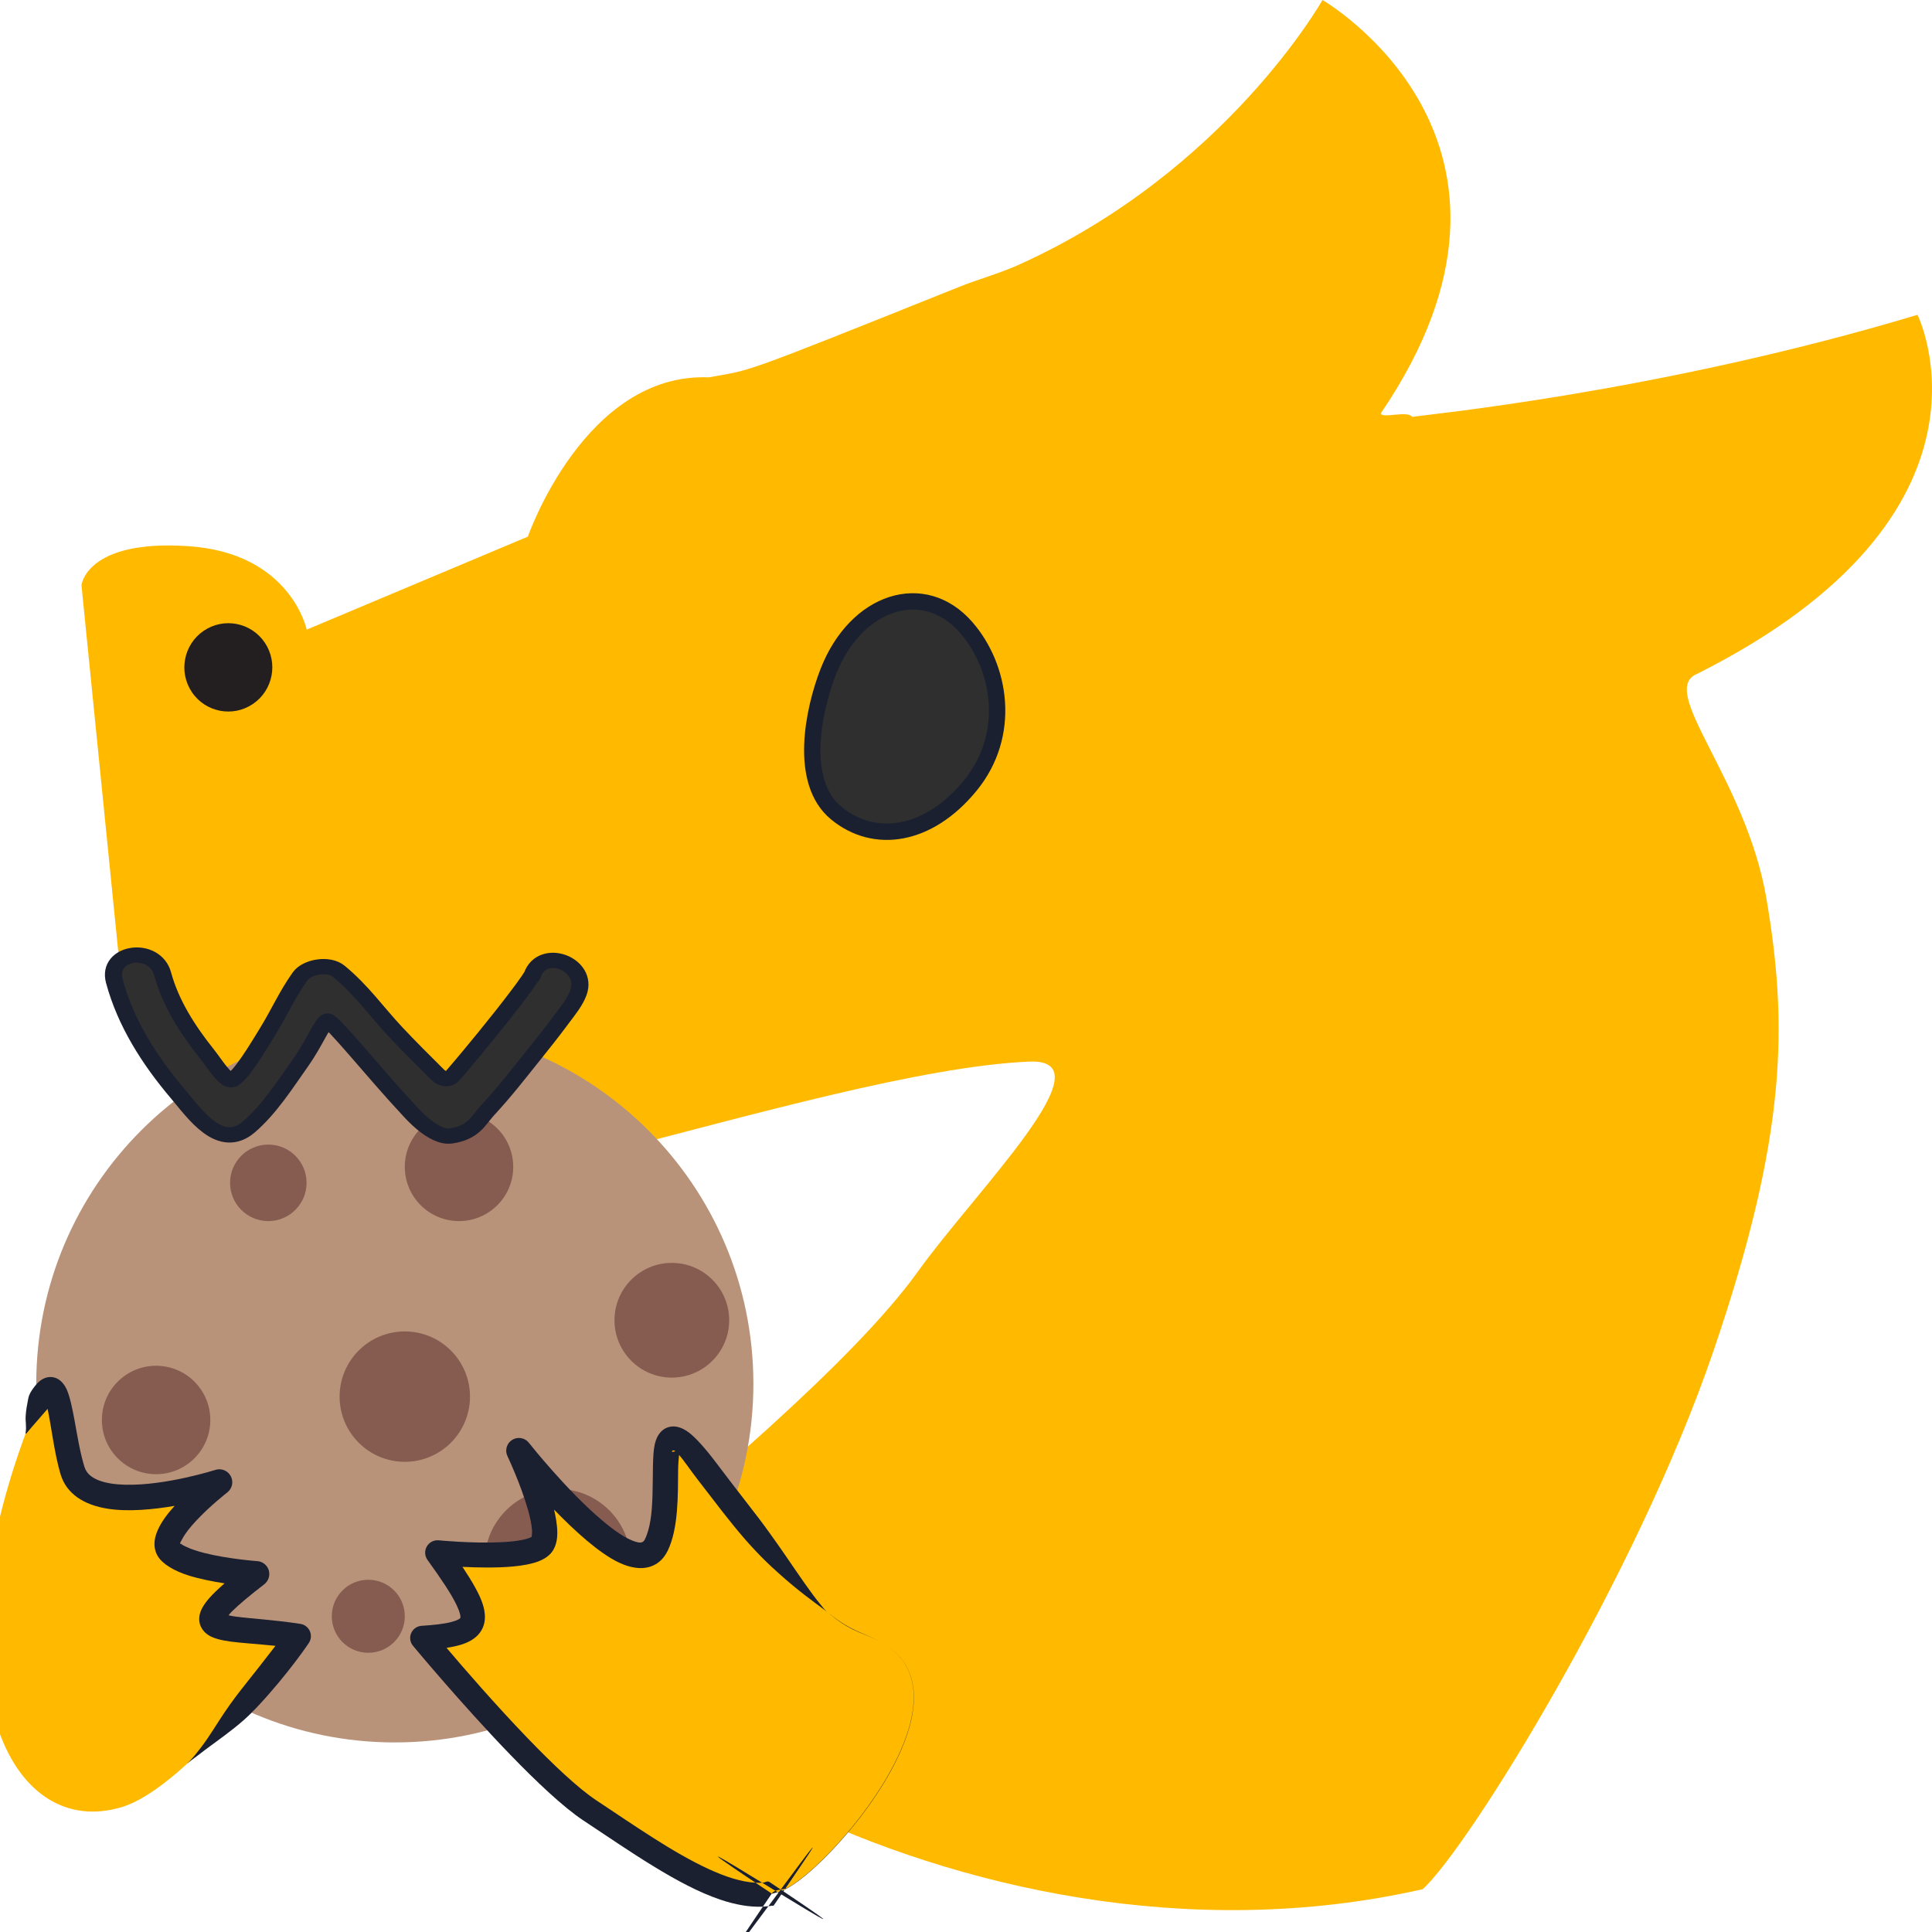
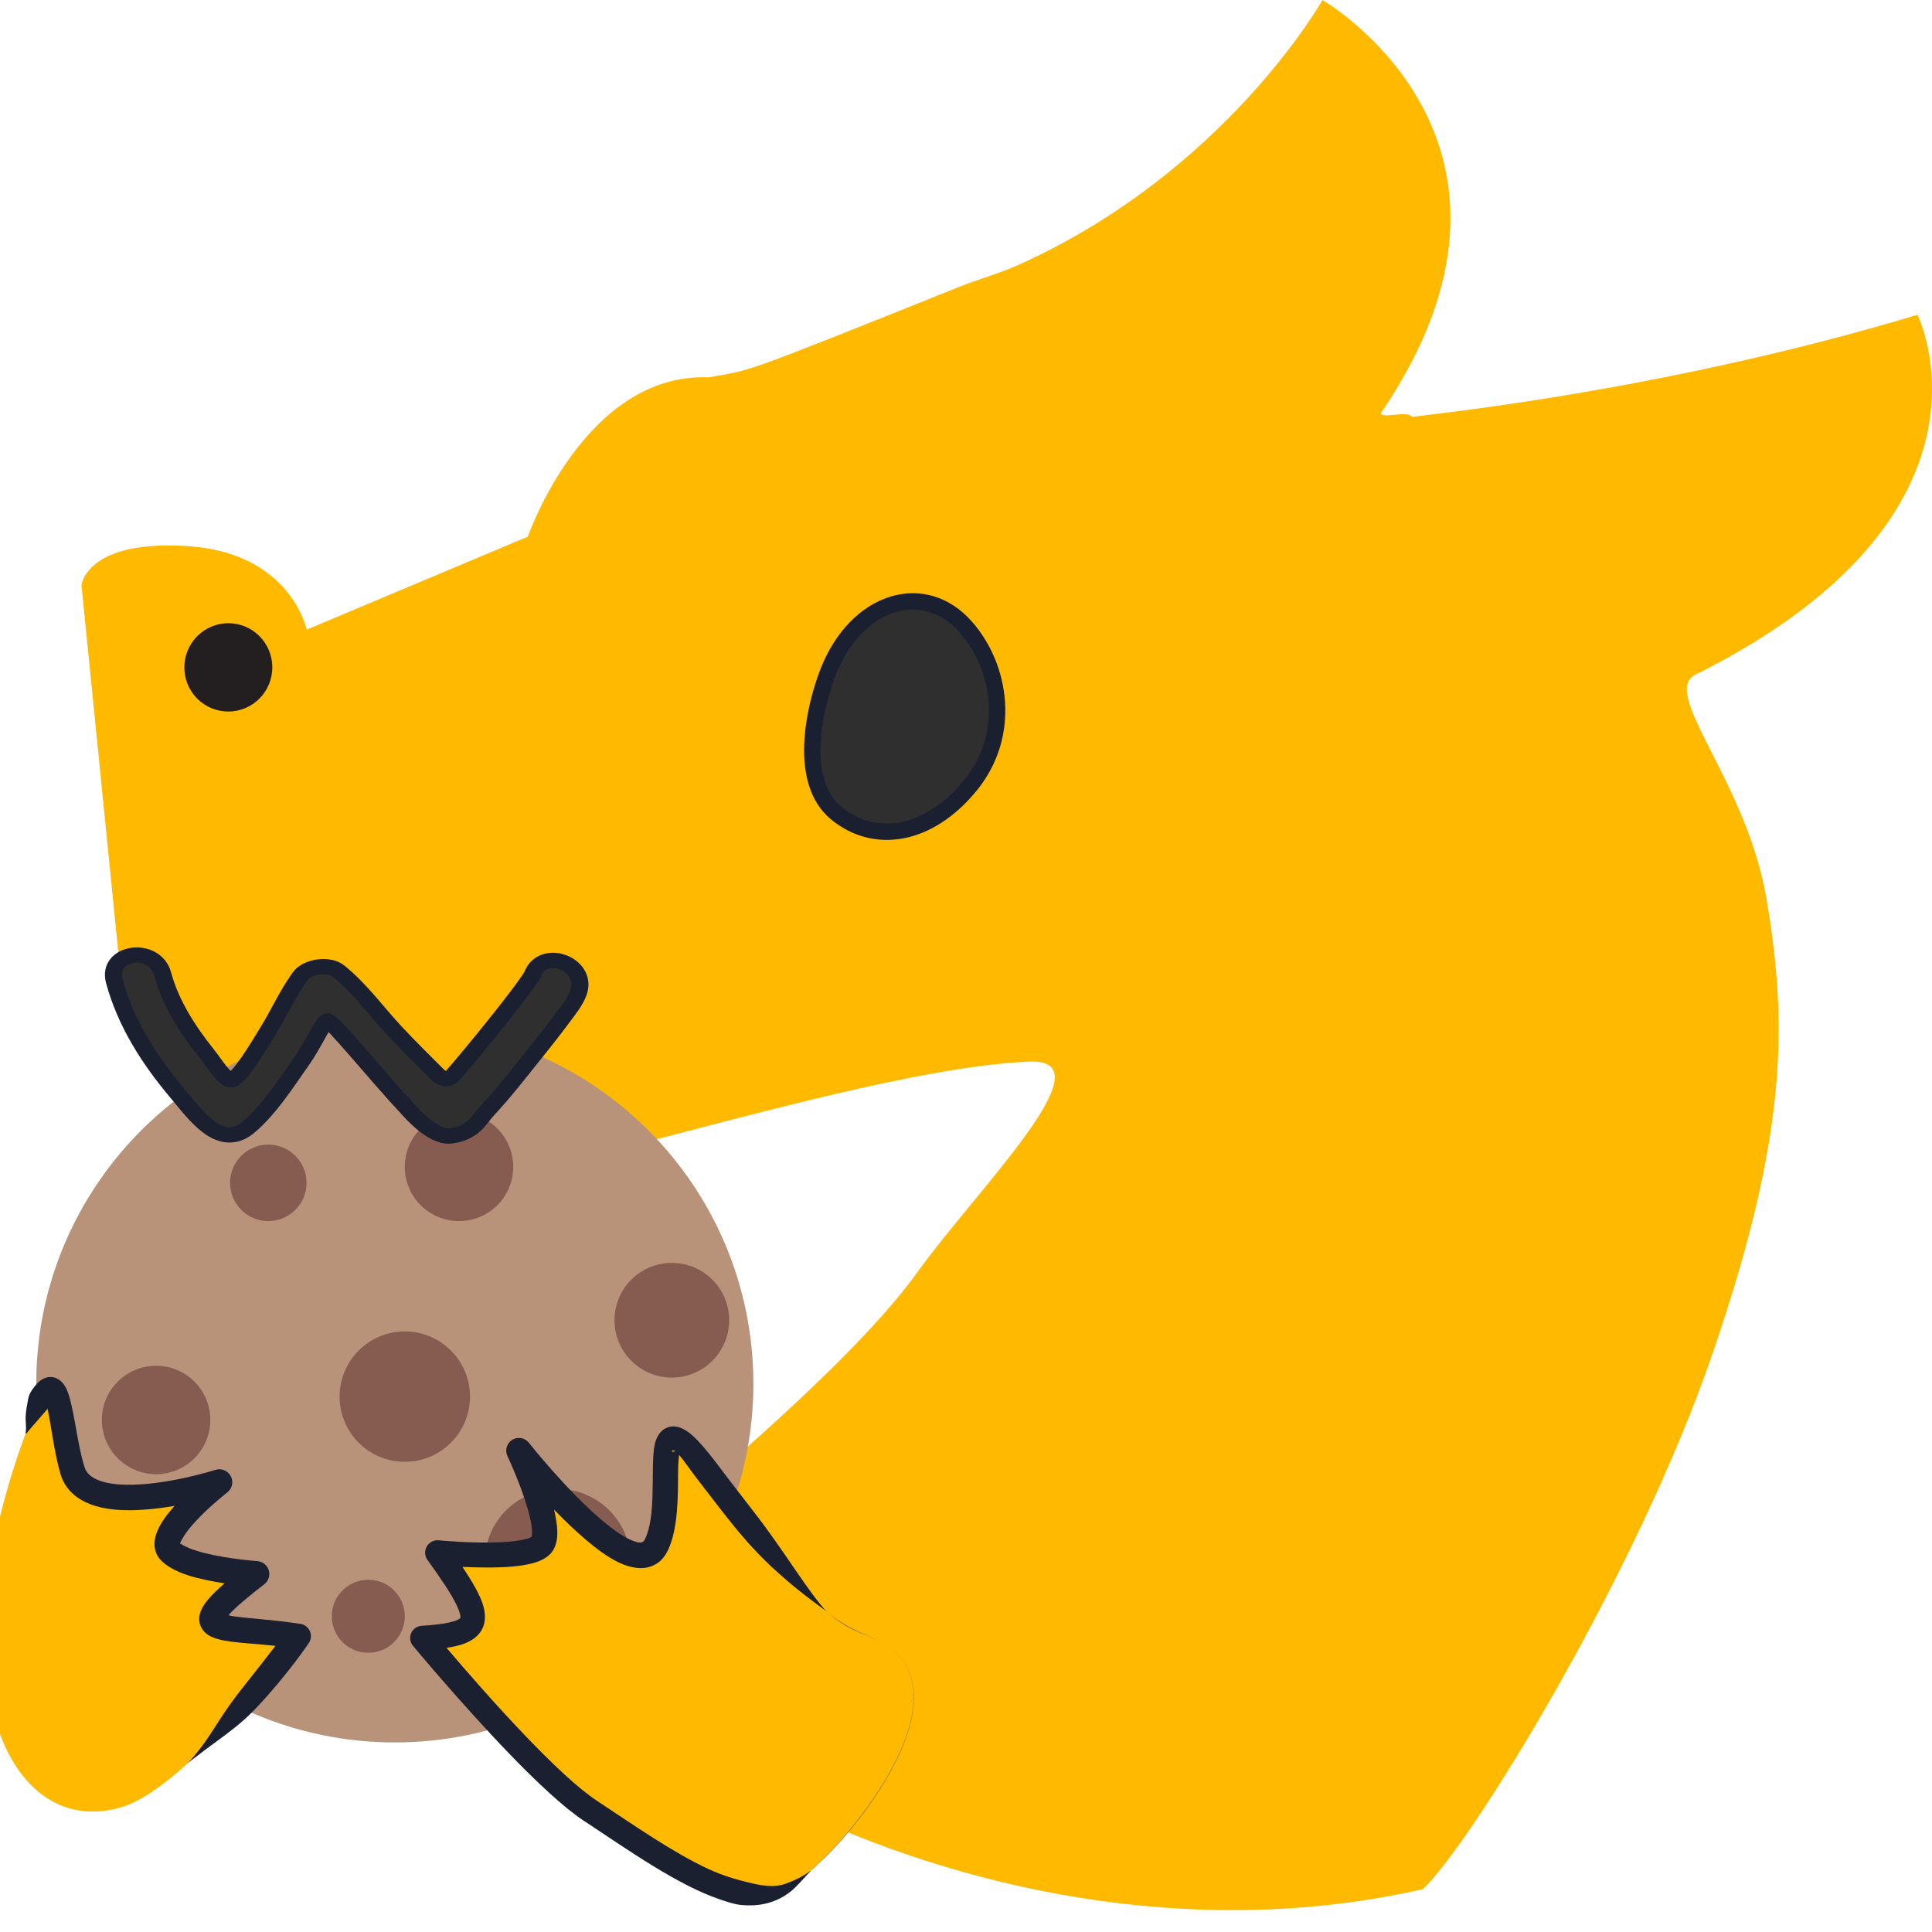
<svg xmlns="http://www.w3.org/2000/svg" width="100%" height="100%" viewBox="0 0 512 512" version="1.1" xml:space="preserve" style="fill-rule:evenodd;clip-rule:evenodd;stroke-linejoin:round;stroke-miterlimit:2;">
  <rect id="Artboard1" x="0" y="0" width="512" height="512" style="fill:none;" />
  <clipPath id="_clip1">
    <rect id="Artboard11" x="0" y="0" width="512" height="512" />
  </clipPath>
  <g clip-path="url(#_clip1)">
    <g id="Layer-2">
      <g transform="matrix(1,0,0,1,42.8599,460.333)">
        <path d="M7.066,-315.596C34.206,-313.779 38.422,-293.476 38.422,-293.476L97.025,-318.116C97.025,-318.116 112.107,-361.664 144.996,-360.333C156.889,-362.548 151.066,-360.133 211.273,-384.284C216.248,-386.28 222.008,-387.851 227.327,-390.256C282.15,-415.051 307.613,-460.333 307.613,-460.333C307.613,-460.333 372.24,-423.044 323.05,-350.772C323.537,-349.31 330.142,-351.65 331.394,-349.844C333.231,-350.301 396.272,-356.14 465.289,-376.904C465.289,-376.904 491.546,-324.272 406.935,-281.774C396.178,-277.414 419.868,-254.141 425.283,-222.083C430.883,-188.928 430.85,-159.813 411.231,-102.333C390.858,-42.639 346.417,29.116 334.189,40.316C209.672,68.616 87.248,-19.434 110.729,-38.956C142.308,-65.21 183.291,-99.531 200.371,-123.333C215.863,-144.923 251.579,-179.964 229.817,-178.997C173.283,-176.485 51.565,-128.071 26.481,-143.973C3.479,-158.552 -10.611,-199.057 -10.611,-199.057L-21.269,-305.238C-21.269,-305.238 -20.074,-317.413 7.066,-315.596" style="fill:rgb(255,186,0);fill-rule:nonzero;" />
      </g>
      <g transform="matrix(-0.829036,0.559195,0.559195,0.829036,49.7523,181.237)">
        <path d="M-11.366,-9.298C-4.918,-9.271 0.309,-4.018 0.31,2.435C0.31,8.888 -4.918,14.098 -11.366,14.071C-17.814,14.045 -23.042,8.792 -23.042,2.339C-23.042,-4.115 -17.814,-9.325 -11.366,-9.298" style="fill:rgb(35,31,32);fill-rule:nonzero;" />
      </g>
      <g transform="matrix(-0.655273,0.755392,0.755392,0.655273,240.259,183.098)">
        <path d="M9.83,-18.996C19.827,-15.427 37.008,-6.008 36.677,7.12C36.347,20.248 25.399,29.663 7.943,29.18C-9.513,28.697 -21.131,14.764 -23.06,0.835C-25.387,-15.974 -9.253,-25.809 9.83,-18.996Z" style="fill:rgb(47,47,47);fill-rule:nonzero;stroke:rgb(27,32,49);stroke-width:4.34px;" />
      </g>
      <path d="M-8.096,301.082L33.07,264.615C33.07,264.615 41.891,281.539 47.772,286.93C53.653,292.321 81.588,256 81.588,256L121.166,291.831L146.277,256L335.756,342.798L420.229,619.2L-147.277,594.207L-8.096,301.082Z" style="fill:none;" />
      <clipPath id="_clip2">
        <path d="M-8.096,301.082L33.07,264.615C33.07,264.615 41.891,281.539 47.772,286.93C53.653,292.321 81.588,256 81.588,256L121.166,291.831L146.277,256L335.756,342.798L420.229,619.2L-147.277,594.207L-8.096,301.082Z" />
      </clipPath>
      <g clip-path="url(#_clip2)">
        <g transform="matrix(0.784781,-4.69009e-17,4.69009e-17,0.784781,-954.557,70.8111)">
          <g transform="matrix(0.967877,0,0,0.967877,16.0138,8.22342)">
            <circle cx="1377.91" cy="381.102" r="125.102" style="fill:rgb(185,147,121);" />
          </g>
          <g transform="matrix(0.175977,0,0,0.175977,1110.55,314.324)">
            <circle cx="1377.91" cy="381.102" r="125.102" style="fill:rgb(134,92,81);" />
          </g>
          <g transform="matrix(0.197131,0,0,0.197131,1133.03,362.105)">
            <circle cx="1377.91" cy="381.102" r="125.102" style="fill:rgb(134,92,81);" />
          </g>
          <g transform="matrix(0.154823,0,0,0.154823,1229.87,296.594)">
            <circle cx="1377.91" cy="381.102" r="125.102" style="fill:rgb(134,92,81);" />
          </g>
          <g transform="matrix(0.0985656,0,0,0.0985656,1204.89,417.999)">
            <circle cx="1377.91" cy="381.102" r="125.102" style="fill:rgb(134,92,81);" />
          </g>
          <g transform="matrix(0.146358,0,0,0.146358,1067.38,333.499)">
            <circle cx="1377.91" cy="381.102" r="125.102" style="fill:rgb(134,92,81);" />
          </g>
          <g transform="matrix(0.146358,0,0,0.146358,1169.67,248.03)">
            <circle cx="1377.91" cy="381.102" r="125.102" style="fill:rgb(134,92,81);" />
          </g>
          <g transform="matrix(0.103267,0,0,0.103267,1164.65,269.843)">
            <circle cx="1377.91" cy="381.102" r="125.102" style="fill:rgb(134,92,81);" />
          </g>
        </g>
      </g>
      <g transform="matrix(0.922101,0,0,0.821036,10.4065,295.386)">
        <path d="M21.591,-43.055C24.848,-29.52 31.661,-17.534 39.815,-6.722C44.702,-0.24 52.038,11.85 60.218,3.976C66.202,-1.784 70.731,-9.846 75.214,-16.962C79.062,-23.072 81.458,-29.894 82.784,-30.228C84.109,-30.561 96.135,-13.556 106.14,-1.539C106.89,-0.639 113.28,7.71 118.353,6.879C124.859,5.814 126.246,1.773 128.697,-1.213C133.962,-7.624 137.09,-12.254 141.945,-19.036C144.732,-22.929 147.495,-26.847 150.14,-30.857C151.852,-33.451 153.964,-36.289 154.945,-39.351C157.915,-48.62 144.661,-54.335 141.691,-45.065C141.229,-43.624 142.033,-45.628 141.902,-45.41C141.553,-44.835 141.236,-44.236 140.889,-43.66C139.823,-41.892 138.679,-40.18 137.534,-38.476C134.5,-33.963 131.354,-29.54 128.174,-25.151C125.117,-20.931 122.023,-16.742 118.853,-12.624C117.652,-11.063 115.817,-11.395 114.47,-12.9C110.577,-17.248 106.208,-22.132 102.457,-26.624C96.784,-33.418 92.723,-40.108 86.079,-46.259C83.156,-48.966 76.957,-47.775 74.949,-44.609C71.176,-38.661 69.015,-32.959 65.604,-26.749C63.291,-22.54 57.317,-11.118 55.071,-11.215C53.154,-11.298 50.253,-16.69 48.145,-19.655C42.683,-27.336 37.751,-35.913 35.485,-45.33C33.18,-54.905 19.267,-52.712 21.591,-43.055" style="fill:rgb(47,47,47);fill-rule:nonzero;stroke:rgb(27,32,49);stroke-width:4.93px;" />
      </g>
      <g transform="matrix(0.664427,-0.979097,0.801895,0.544176,-246.649,436.068)">
        <path d="M228.498,410.079C230.115,439.007 182.679,432.95 171.373,426.177C160.068,419.405 160.89,393.093 160.666,369.445C160.493,351.248 171.555,305.019 171.555,305.019C180.391,318.938 182.765,316.978 189.276,295.356C189.276,295.356 199.002,317.232 203.859,317.689C208.716,318.146 218.416,298.099 218.416,298.099C218.416,298.099 206.06,345.703 218.138,343.69C230.217,341.676 246.058,315.504 238.287,343.69C222.387,401.357 227.834,398.202 228.498,410.079Z" style="fill:rgb(255,186,0);" />
-         <path d="M204.05,314.216C204.26,314.087 204.912,313.675 205.316,313.289C206.387,312.268 207.517,310.8 208.632,309.179C212.439,303.645 215.967,296.332 215.967,296.332C216.703,294.812 218.256,294.208 219.577,294.928C220.897,295.649 221.565,297.464 221.128,299.148C221.128,299.148 217.031,314.96 215.952,327.748C215.602,331.888 215.535,335.682 216.174,338.353C216.444,339.484 216.809,340.39 217.752,340.233C220.667,339.75 223.797,337.599 226.722,335.35C230.661,332.32 234.257,329.051 236.596,327.906C239.195,326.634 241.069,327.396 242.148,329.038C242.747,329.949 243.266,331.467 243.144,333.887C243.033,336.104 242.37,339.605 240.931,344.777C238.999,351.634 237.459,357.658 236.017,362.88C235.582,364.454 235.145,365.944 234.716,367.371C233.987,369.795 233.311,372.009 232.653,374.064C230.45,380.934 228.837,385.818 227.881,389.783C227.675,390.636 227.457,391.406 227.34,392.172C227.318,392.314 227.301,392.456 227.286,392.596L227.252,393.124C226.696,401.818 228.153,403.914 228.498,410.079C229.185,422.184 221.282,428.182 211.025,430.557C196.758,433.86 177.941,430.151 171.361,426.209C171.066,426.029 170.78,425.836 170.502,425.63L170.012,425.626C170.112,447.892 169.665,438.093 169.177,425.619L166.194,425.596C166.033,425.594 165.968,425.317 165.857,425.174C165.689,424.956 165.523,424.732 165.361,424.502C153.798,423.916 143.749,423.324 164.585,423.323C164.835,423.731 165.093,424.125 165.361,424.502L167.164,424.594L169.141,424.694L169.132,424.451L169.282,424.599L169.397,424.707L170.007,424.737L170.007,424.733L170.011,424.738C180.916,425.285 189.635,425.755 170.759,425.632C170.497,425.361 170.253,425.046 170.011,424.738L170.007,424.737L170.01,425.247L170.189,425.391C170.252,425.44 170.315,425.489 170.378,425.538L170.502,425.63L170.742,425.632L170.759,425.632C170.955,425.835 171.162,426.014 171.386,426.146C177.96,430.084 196.758,433.771 211.014,430.489C221.26,428.131 229.163,422.17 228.498,410.079C228.163,404.078 226.606,401.915 227.199,393.805C227.227,393.417 227.243,393.012 227.286,392.596C227.311,392.215 227.335,391.822 227.349,391.414C227.48,387.579 227.583,382.69 228.345,375.833C228.537,374.109 228.743,372.301 229.048,370.345C229.439,367.847 229.925,365.165 230.561,362.267C231.807,356.586 233.612,350.132 235.642,342.602C236.443,339.672 237.368,336.84 237.772,334.987C236.941,335.533 235.86,336.279 234.959,337.013C230.26,340.839 224.001,346.225 218.525,347.146C216.287,347.519 214.556,346.803 213.209,345.413C211.733,343.891 210.69,341.317 210.256,337.914C209.504,332.012 210.545,323.094 211.914,315.095C211.737,315.336 211.558,315.572 211.379,315.802C209.905,317.701 208.423,319.22 207.1,320.089C205.861,320.903 204.679,321.218 203.642,321.119C202.645,321.023 201.49,320.503 200.295,319.474C199.029,318.384 197.616,316.648 196.209,314.558C193.901,311.134 191.551,306.723 189.781,303.176C188.225,307.825 186.862,311.167 185.547,313.284C184.096,315.623 182.564,316.775 181.039,317.117C179.392,317.487 177.583,316.987 175.598,315.201C174.734,314.424 173.797,313.359 172.77,312.004C171.129,319.211 168.374,331.822 166.259,344.042C164.576,353.77 163.288,363.241 163.346,369.407C163.468,381.682 163.294,394.685 164.731,405.223C165.409,410.194 166.422,414.59 168.098,417.98L168.098,418.138L168.13,423.327L168.118,423.327L164.585,423.323C162.805,420.416 161.475,416.769 160.522,412.566C157.875,400.885 158.123,384.647 157.985,369.483C157.922,362.973 159.24,352.967 161.004,342.692C164.237,323.854 168.933,304.083 168.933,304.083C169.221,302.88 170.037,301.976 171.045,301.742C172.054,301.508 173.085,301.985 173.714,302.976C175.414,305.645 176.847,307.697 178.12,309.077C178.612,309.609 179.062,310.026 179.496,310.299C179.695,310.425 179.86,310.553 180.036,310.513C180.301,310.452 180.496,310.159 180.747,309.824C181.151,309.285 181.544,308.581 181.955,307.722C183.363,304.786 184.836,300.298 186.668,294.185C187.044,292.934 187.986,292.068 189.075,291.972C190.164,291.875 191.198,292.566 191.719,293.737C191.719,293.737 195.296,301.757 199.151,308.042C200.294,309.905 201.456,311.613 202.553,312.864C202.935,313.3 203.304,313.674 203.659,313.958C203.773,314.05 203.944,314.154 204.05,314.216ZM168.938,419.504L168.973,419.561C169.29,420.07 169.983,420.367 169.987,420.991L170.007,424.733C169.714,424.359 169.423,423.995 169.104,423.731L169.132,424.451C168.893,424.215 168.662,423.967 168.437,423.708C168.334,423.589 168.132,423.517 168.13,423.342L168.13,423.327C168.494,423.331 168.811,423.489 169.104,423.731L169.043,422.178L168.938,419.504ZM168.098,417.98C167.992,396.231 168.445,406.814 168.938,419.504C168.641,419.022 168.361,418.513 168.098,417.98ZM237.977,333.588C237.989,333.061 237.856,332.786 237.52,332.84C237.317,332.873 237.675,333.23 237.759,333.357C237.814,333.44 237.889,333.517 237.977,333.588Z" style="fill:rgb(27,32,49);" />
+       </g>
+       <g transform="matrix(0.664427,-0.979097,0.801895,0.544176,-246.649,436.068)">
+         <path d="M204.05,314.214C204.261,314.085 204.911,313.673 205.315,313.288C206.386,312.266 207.516,310.798 208.631,309.178C212.438,303.644 215.966,296.332 215.966,296.332C216.702,294.811 218.256,294.206 219.577,294.927C220.898,295.648 221.566,297.464 221.128,299.148C221.128,299.148 217.031,314.96 215.952,327.748C215.603,331.888 215.535,335.682 216.174,338.353C216.445,339.484 216.809,340.39 217.752,340.233C220.667,339.75 223.797,337.599 226.722,335.35C230.661,332.321 234.257,329.051 236.596,327.906C239.195,326.634 241.069,327.396 242.148,329.038C242.746,329.949 243.266,331.467 243.144,333.887C243.033,336.104 242.37,339.605 240.931,344.777C238.999,351.634 237.459,357.658 236.017,362.88C235.582,364.454 235.145,365.944 234.716,367.371C233.987,369.795 233.311,372.009 232.653,374.064C230.45,380.934 228.837,385.818 227.881,389.783C227.675,390.636 227.457,391.406 227.34,392.172C227.318,392.314 227.301,392.456 227.286,392.596L227.252,393.124C226.696,401.818 228.153,403.914 228.498,410.079C229.183,422.183 221.281,428.18 211.024,430.552C200.603,432.961 187.747,431.657 179.023,429.191C178.485,429.039 177.952,428.924 177.459,428.717L177.458,428.717C174.781,428.164 172.565,427.915 170.923,427.298C167.21,425.895 164.24,422.82 162.168,418.156C161.431,416.496 160.998,414.559 160.543,412.559C157.89,400.882 158.133,384.645 157.988,369.483C157.924,362.973 159.241,352.967 161.003,342.691C164.235,323.854 168.931,304.083 168.931,304.083C169.219,302.879 170.036,301.974 171.045,301.74C172.054,301.506 173.086,301.983 173.715,302.974C175.415,305.644 176.849,307.695 178.121,309.075C178.613,309.608 179.063,310.025 179.496,310.298C179.695,310.423 179.86,310.551 180.036,310.511C180.3,310.451 180.495,310.157 180.746,309.822C181.149,309.284 181.543,308.58 181.954,307.721C183.362,304.785 184.834,300.298 186.666,294.184C187.043,292.933 187.985,292.066 189.075,291.97C190.164,291.873 191.199,292.564 191.72,293.736C191.72,293.736 195.297,301.756 199.152,308.041C200.295,309.904 201.457,311.611 202.554,312.862C202.936,313.298 203.305,313.672 203.66,313.957C203.773,314.048 203.944,314.152 204.05,314.214ZM237.772,334.987C236.941,335.533 235.86,336.279 234.959,337.013C230.26,340.839 224.001,346.225 218.525,347.146C216.287,347.52 214.555,346.803 213.209,345.414C211.732,343.891 210.69,341.318 210.256,337.914C209.504,332.013 210.544,323.097 211.913,315.099C211.736,315.339 211.558,315.574 211.38,315.803C209.906,317.703 208.423,319.221 207.101,320.09C205.861,320.904 204.68,321.22 203.642,321.12C202.644,321.024 201.489,320.505 200.295,319.476C199.028,318.385 197.615,316.649 196.207,314.559C193.901,311.136 191.551,306.726 189.781,303.18C188.225,307.828 186.863,311.168 185.549,313.285C184.097,315.624 182.565,316.777 181.04,317.119C179.392,317.489 177.582,316.989 175.597,315.203C174.733,314.426 173.797,313.361 172.771,312.008C171.13,319.215 168.375,331.825 166.26,344.042C164.576,353.77 163.286,363.241 163.343,369.407C163.461,381.683 163.312,394.681 164.718,405.226C165.258,409.278 166.197,412.86 167.165,416.039C168.303,419.779 169.408,422.978 171.824,425.057C173.174,426.218 174.99,427.678 177.458,428.717L177.459,428.717C177.974,428.823 178.489,429.017 179.028,429.164C187.763,431.549 200.598,432.896 211.015,430.495C221.262,428.132 229.165,422.172 228.498,410.079C228.163,404.078 226.606,401.915 227.199,393.805C227.227,393.417 227.243,393.012 227.286,392.596C227.311,392.215 227.335,391.822 227.349,391.414C227.48,387.579 227.583,382.69 228.345,375.833C228.537,374.109 228.743,372.301 229.048,370.345C229.439,367.847 229.925,365.165 230.561,362.267C231.807,356.586 233.612,350.133 235.642,342.602C236.443,339.672 237.368,336.84 237.772,334.987ZM237.977,333.588C237.989,333.061 237.856,332.786 237.52,332.84C237.317,332.873 237.675,333.23 237.759,333.357C237.814,333.44 237.889,333.517 237.977,333.588Z" style="fill:rgb(27,32,49);" />
      </g>
      <g transform="matrix(-1.29207,-0.199075,-0.179476,1.16486,364.44,29.9775)">
        <path d="M230.335,343.696C239.511,399.73 219.574,430.435 198.778,419.338C185.821,412.424 168.702,375.326 168.702,375.326C185.188,375.447 193.698,380.155 179.059,362.962C179.059,362.962 194.29,364.371 197.307,360.538C200.325,356.705 189.314,343.831 189.314,343.831C189.314,343.831 214.244,357.485 219.101,346.244C223.958,335.003 225.61,314.843 230.335,343.696Z" style="fill:rgb(255,186,0);" />
      </g>
      <path d="M6.887,379.999L6.778,379.777C7.067,378.051 6.716,376.792 6.795,375.375C6.893,373.601 7.175,372.288 7.413,371.024C7.492,370.601 7.556,370.238 7.689,369.881C8.109,368.752 8.762,367.985 9.229,367.362C10.661,365.451 12.16,364.959 13.247,364.919C14.777,364.864 16.49,365.698 17.624,368.1C18.474,369.902 19.17,373.163 19.853,376.939C20.536,380.716 21.247,385.066 22.376,388.725C22.938,390.545 24.38,391.613 26.181,392.311C28.219,393.1 30.692,393.412 33.314,393.47C44.042,393.704 57.092,389.532 57.092,389.532C58.678,389.032 60.394,389.74 61.165,391.213C61.936,392.686 61.541,394.5 60.226,395.518C60.226,395.518 55.717,399.015 51.994,403.006C50.498,404.609 49.119,406.283 48.316,407.825C48.156,408.134 47.85,408.585 47.74,408.876C48.042,409.31 48.662,409.592 49.362,409.929C50.731,410.588 52.448,411.126 54.263,411.582C60.635,413.183 68.179,413.711 68.179,413.711C69.597,413.81 70.806,414.773 71.221,416.132C71.635,417.491 71.167,418.965 70.046,419.837C66.185,422.825 63.397,425.144 61.552,426.967C61.19,427.325 60.847,427.709 60.552,428.064C61.119,428.194 61.766,428.323 62.376,428.404C66.484,428.95 72.516,429.265 79.584,430.34C80.722,430.507 81.689,431.257 82.136,432.316C82.584,433.376 82.445,434.591 81.771,435.523C81.771,435.523 76.519,443.392 68.396,452.112C67.21,453.384 65.951,454.641 64.585,455.851C61.394,458.676 57.869,461.109 54.37,463.723C53.507,464.368 52.681,465.016 51.832,465.659C51.191,466.144 50.543,466.592 49.929,467.095L49.728,467.273L49.699,467.213C50.003,466.949 50.214,466.763 50.254,466.72C51.351,465.541 52.36,464.291 53.354,462.981C55.675,459.922 57.544,456.67 59.675,453.543C60.597,452.189 61.534,450.902 62.472,449.632C62.93,449.011 63.392,448.409 63.861,447.822C67.528,443.225 70.74,439.098 72.998,436.166C68.122,435.66 63.989,435.429 60.989,435.02C58.495,434.681 56.632,434.145 55.475,433.469C54.391,432.836 53.694,432.032 53.273,431.159C52.785,430.147 52.624,428.979 52.992,427.607C53.281,426.526 54.027,425.139 55.483,423.491C56.442,422.406 57.771,421.122 59.512,419.601C56.447,419.132 52.993,418.464 50.041,417.542C46.17,416.334 43.145,414.501 41.888,412.52C41.097,411.274 40.791,409.823 41.001,408.205C41.229,406.45 42.184,404.362 43.684,402.253C44.433,401.201 45.321,400.126 46.273,399.073C40.572,400.05 33.944,400.685 28.513,399.822C22.323,398.837 17.614,395.951 16.033,390.646C14.38,385.055 13.606,377.96 12.613,373.37L12.48,373.51C11.683,374.405 10.892,375.36 9.8,376.603C9.246,377.233 7.995,378.647 6.887,379.999ZM47.74,408.876C47.706,408.965 47.691,409.038 47.703,409.089C47.715,409.139 47.755,409.167 47.831,409.162C47.938,409.157 47.816,408.987 47.74,408.876Z" style="fill:rgb(27,32,49);" />
    </g>
  </g>
</svg>
